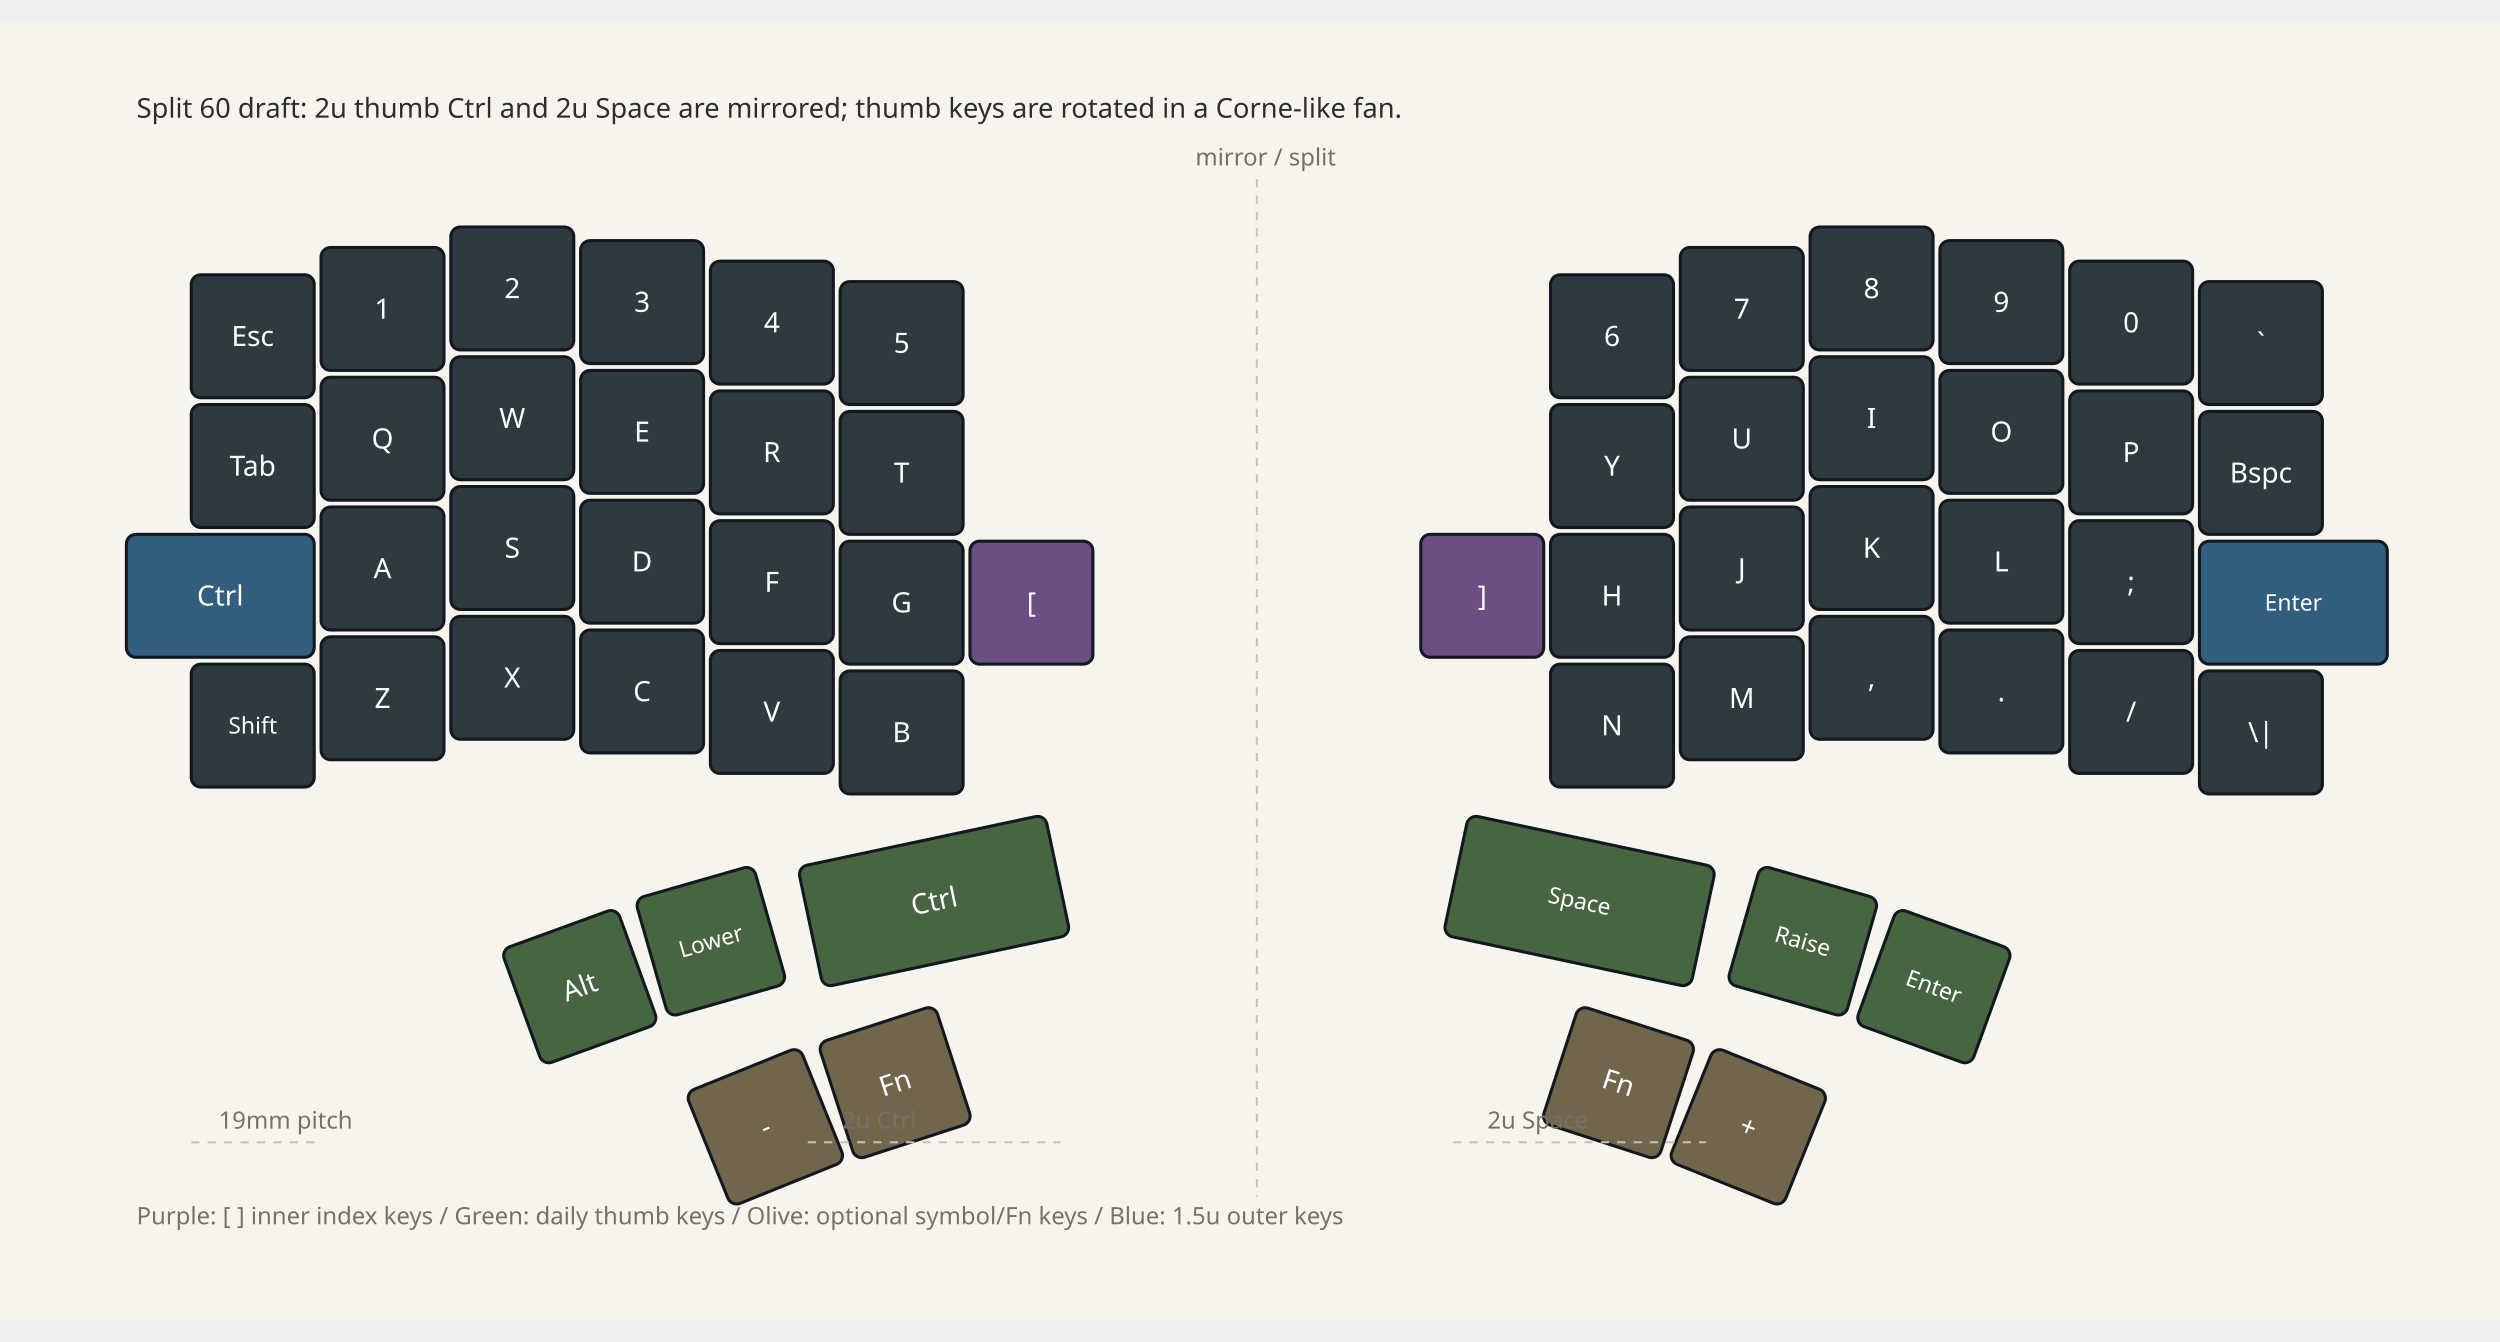
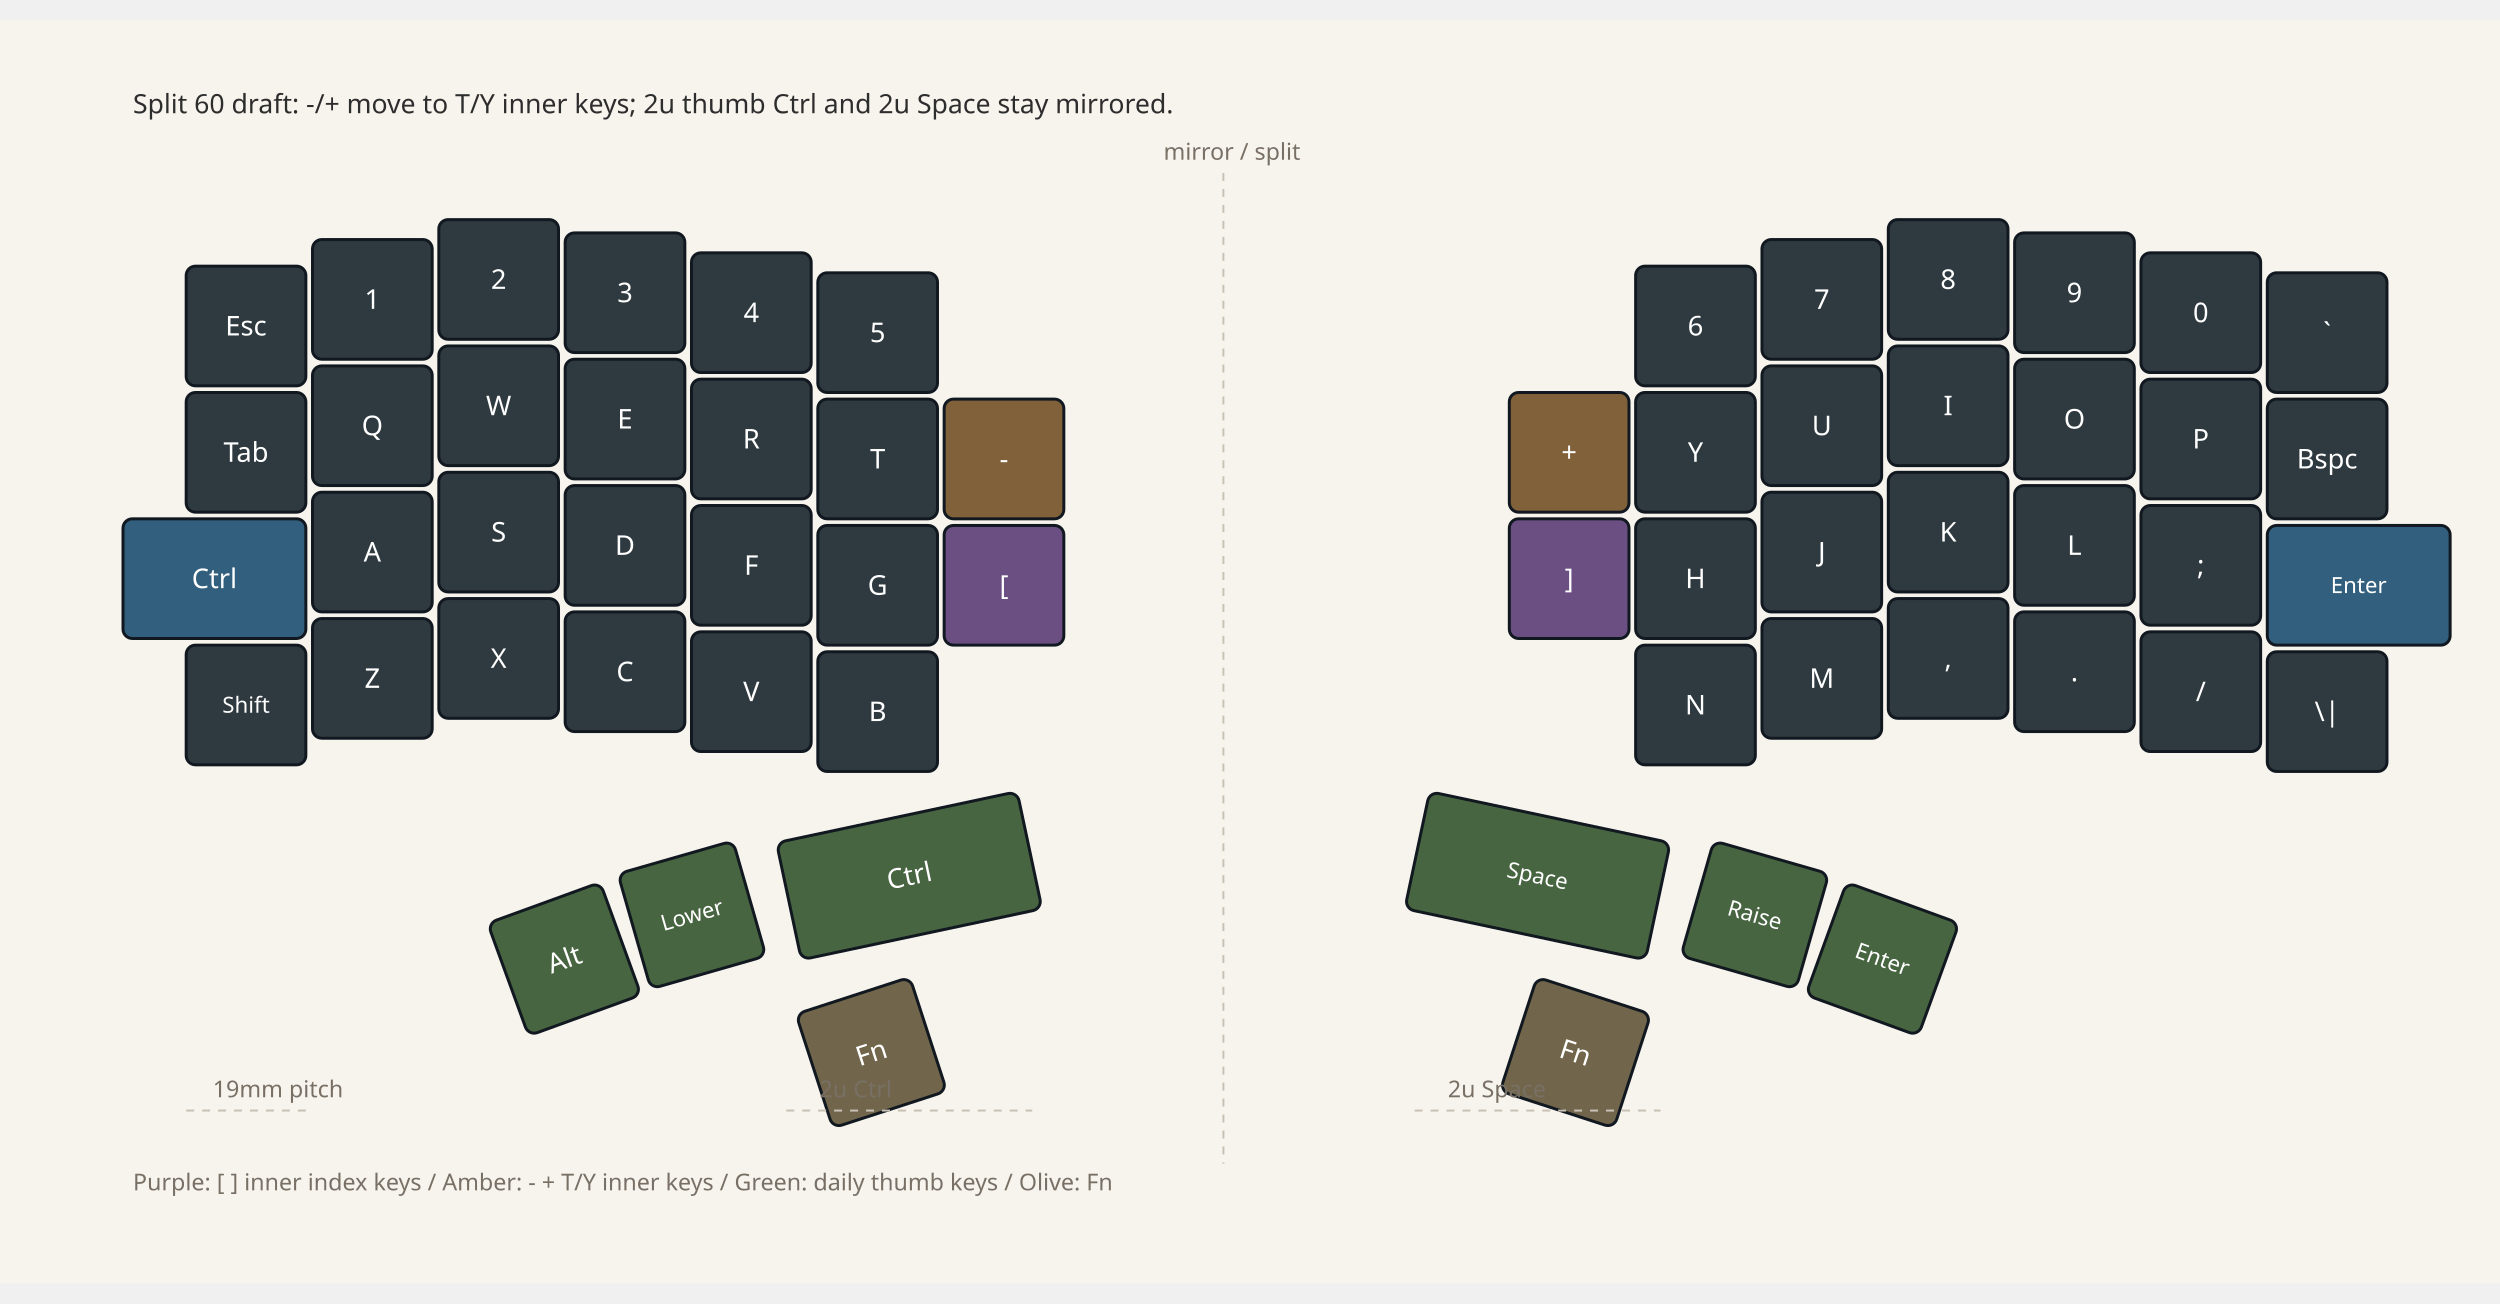
- <svg xmlns="http://www.w3.org/2000/svg" width="1360" height="730" viewBox="0 0 366 190">
+ <svg xmlns="http://www.w3.org/2000/svg" width="1400" height="730" viewBox="0 0 376 190">
  <style>
    .bg { fill: #f7f4ee; }
    .key { fill: #2f3a40; stroke: #111820; stroke-width: 0.45; rx: 1.4; }
    .inner { fill: #6b4f83; }
    .candidate { fill: #315f7d; }
+     .symbol { fill: #80613a; }
    .primary { fill: #486541; }
    .option { fill: #71664b; }
    .label { fill: #ffffff; font: 4.1px sans-serif; text-anchor: middle; dominant-baseline: middle; }
    .small { font-size: 3.35px; }
    .note { fill: #2d2d2d; font: 4px sans-serif; }
    .guide { stroke: #c9c1b4; stroke-width: 0.3; stroke-dasharray: 1.2 1.2; }
-     .mirror { stroke: #b5aa9b; stroke-width: 0.35; }
    .dim { fill: #786f65; font: 3.5px sans-serif; }
  </style>
-   <rect class="bg" x="0" y="0" width="366" height="190" />
-   <text class="note" x="20" y="14">Split 60 draft: 2u thumb Ctrl and 2u Space are mirrored; thumb keys are rotated in a Corne-like fan.</text>
+   <rect class="bg" x="0" y="0" width="376" height="190" />
+   <text class="note" x="20" y="14">Split 60 draft: -/+ move to T/Y inner keys; 2u thumb Ctrl and 2u Space stay mirrored.</text>
  <line class="guide" x1="184" y1="23" x2="184" y2="172" />
  <text class="dim" x="175" y="21">mirror / split</text>
-   <text class="dim" x="20" y="176">Purple: [ ] inner index keys / Green: daily thumb keys / Olive: optional symbol/Fn keys / Blue: 1.5u outer keys</text>
+   <text class="dim" x="20" y="176">Purple: [ ] inner index keys / Amber: - + T/Y inner keys / Green: daily thumb keys / Olive: Fn</text>
  <rect class="key" x="28.00" y="37.00" width="18.00" height="18.00" />
  <text class="label" x="37.00" y="46.00">Esc</text>
  <rect class="key" x="47.00" y="33.00" width="18.00" height="18.00" />
  <text class="label" x="56.00" y="42.00">1</text>
  <rect class="key" x="66.00" y="30.00" width="18.00" height="18.00" />
  <text class="label" x="75.00" y="39.00">2</text>
  <rect class="key" x="85.00" y="32.00" width="18.00" height="18.00" />
  <text class="label" x="94.00" y="41.00">3</text>
  <rect class="key" x="104.00" y="35.00" width="18.00" height="18.00" />
  <text class="label" x="113.00" y="44.00">4</text>
  <rect class="key" x="123.00" y="38.00" width="18.00" height="18.00" />
  <text class="label" x="132.00" y="47.00">5</text>
  <rect class="key" x="28.00" y="56.00" width="18.00" height="18.00" />
  <text class="label" x="37.00" y="65.00">Tab</text>
  <rect class="key" x="47.00" y="52.00" width="18.00" height="18.00" />
  <text class="label" x="56.00" y="61.00">Q</text>
  <rect class="key" x="66.00" y="49.00" width="18.00" height="18.00" />
  <text class="label" x="75.00" y="58.00">W</text>
  <rect class="key" x="85.00" y="51.00" width="18.00" height="18.00" />
  <text class="label" x="94.00" y="60.00">E</text>
  <rect class="key" x="104.00" y="54.00" width="18.00" height="18.00" />
  <text class="label" x="113.00" y="63.00">R</text>
  <rect class="key" x="123.00" y="57.00" width="18.00" height="18.00" />
  <text class="label" x="132.00" y="66.00">T</text>
+   <rect class="key symbol" x="142.00" y="57.00" width="18.00" height="18.00" />
+   <text class="label" x="151.00" y="66.00">-</text>
  <rect class="key candidate" x="18.50" y="75.00" width="27.50" height="18.00" />
  <text class="label" x="32.25" y="84.00">Ctrl</text>
  <rect class="key" x="47.00" y="71.00" width="18.00" height="18.00" />
  <text class="label" x="56.00" y="80.00">A</text>
  <rect class="key" x="66.00" y="68.00" width="18.00" height="18.00" />
  <text class="label" x="75.00" y="77.00">S</text>
  <rect class="key" x="85.00" y="70.00" width="18.00" height="18.00" />
  <text class="label" x="94.00" y="79.00">D</text>
  <rect class="key" x="104.00" y="73.00" width="18.00" height="18.00" />
  <text class="label" x="113.00" y="82.00">F</text>
  <rect class="key" x="123.00" y="76.00" width="18.00" height="18.00" />
  <text class="label" x="132.00" y="85.00">G</text>
  <rect class="key inner" x="142.00" y="76.00" width="18.00" height="18.00" />
  <text class="label" x="151.00" y="85.00">[</text>
  <rect class="key" x="28.00" y="94.00" width="18.00" height="18.00" />
  <text class="label small" x="37.00" y="103.00">Shift</text>
  <rect class="key" x="47.00" y="90.00" width="18.00" height="18.00" />
  <text class="label" x="56.00" y="99.00">Z</text>
  <rect class="key" x="66.00" y="87.00" width="18.00" height="18.00" />
  <text class="label" x="75.00" y="96.00">X</text>
  <rect class="key" x="85.00" y="89.00" width="18.00" height="18.00" />
  <text class="label" x="94.00" y="98.00">C</text>
  <rect class="key" x="104.00" y="92.00" width="18.00" height="18.00" />
  <text class="label" x="113.00" y="101.00">V</text>
  <rect class="key" x="123.00" y="95.00" width="18.00" height="18.00" />
  <text class="label" x="132.00" y="104.00">B</text>
-   <rect class="key" x="227.00" y="37.00" width="18.00" height="18.00" />
-   <text class="label" x="236.00" y="46.00">6</text>
-   <rect class="key" x="246.00" y="33.00" width="18.00" height="18.00" />
-   <text class="label" x="255.00" y="42.00">7</text>
-   <rect class="key" x="265.00" y="30.00" width="18.00" height="18.00" />
-   <text class="label" x="274.00" y="39.00">8</text>
-   <rect class="key" x="284.00" y="32.00" width="18.00" height="18.00" />
-   <text class="label" x="293.00" y="41.00">9</text>
-   <rect class="key" x="303.00" y="35.00" width="18.00" height="18.00" />
-   <text class="label" x="312.00" y="44.00">0</text>
-   <rect class="key" x="322.00" y="38.00" width="18.00" height="18.00" />
-   <text class="label" x="331.00" y="47.00">`</text>
-   <rect class="key" x="227.00" y="56.00" width="18.00" height="18.00" />
-   <text class="label" x="236.00" y="65.00">Y</text>
-   <rect class="key" x="246.00" y="52.00" width="18.00" height="18.00" />
-   <text class="label" x="255.00" y="61.00">U</text>
-   <rect class="key" x="265.00" y="49.00" width="18.00" height="18.00" />
-   <text class="label" x="274.00" y="58.00">I</text>
-   <rect class="key" x="284.00" y="51.00" width="18.00" height="18.00" />
-   <text class="label" x="293.00" y="60.00">O</text>
-   <rect class="key" x="303.00" y="54.00" width="18.00" height="18.00" />
-   <text class="label" x="312.00" y="63.00">P</text>
-   <rect class="key" x="322.00" y="57.00" width="18.00" height="18.00" />
-   <text class="label" x="331.00" y="66.00">Bspc</text>
-   <rect class="key inner" x="208.00" y="75.00" width="18.00" height="18.00" />
-   <text class="label" x="217.00" y="84.00">]</text>
-   <rect class="key" x="227.00" y="75.00" width="18.00" height="18.00" />
-   <text class="label" x="236.00" y="84.00">H</text>
-   <rect class="key" x="246.00" y="71.00" width="18.00" height="18.00" />
-   <text class="label" x="255.00" y="80.00">J</text>
-   <rect class="key" x="265.00" y="68.00" width="18.00" height="18.00" />
-   <text class="label" x="274.00" y="77.00">K</text>
-   <rect class="key" x="284.00" y="70.00" width="18.00" height="18.00" />
-   <text class="label" x="293.00" y="79.00">L</text>
-   <rect class="key" x="303.00" y="73.00" width="18.00" height="18.00" />
-   <text class="label" x="312.00" y="82.00">;</text>
-   <rect class="key candidate" x="322.00" y="76.00" width="27.50" height="18.00" />
-   <text class="label small" x="335.75" y="85.00">Enter</text>
-   <rect class="key" x="227.00" y="94.00" width="18.00" height="18.00" />
-   <text class="label" x="236.00" y="103.00">N</text>
-   <rect class="key" x="246.00" y="90.00" width="18.00" height="18.00" />
-   <text class="label" x="255.00" y="99.00">M</text>
-   <rect class="key" x="265.00" y="87.00" width="18.00" height="18.00" />
-   <text class="label" x="274.00" y="96.00">,</text>
-   <rect class="key" x="284.00" y="89.00" width="18.00" height="18.00" />
-   <text class="label" x="293.00" y="98.00">.</text>
-   <rect class="key" x="303.00" y="92.00" width="18.00" height="18.00" />
-   <text class="label" x="312.00" y="101.00">/</text>
-   <rect class="key" x="322.00" y="95.00" width="18.00" height="18.00" />
-   <text class="label" x="331.00" y="104.00">\|</text>
+   <rect class="key" x="246.00" y="37.00" width="18.00" height="18.00" />
+   <text class="label" x="255.00" y="46.00">6</text>
+   <rect class="key" x="265.00" y="33.00" width="18.00" height="18.00" />
+   <text class="label" x="274.00" y="42.00">7</text>
+   <rect class="key" x="284.00" y="30.00" width="18.00" height="18.00" />
+   <text class="label" x="293.00" y="39.00">8</text>
+   <rect class="key" x="303.00" y="32.00" width="18.00" height="18.00" />
+   <text class="label" x="312.00" y="41.00">9</text>
+   <rect class="key" x="322.00" y="35.00" width="18.00" height="18.00" />
+   <text class="label" x="331.00" y="44.00">0</text>
+   <rect class="key" x="341.00" y="38.00" width="18.00" height="18.00" />
+   <text class="label" x="350.00" y="47.00">`</text>
+   <rect class="key symbol" x="227.00" y="56.00" width="18.00" height="18.00" />
+   <text class="label" x="236.00" y="65.00">+</text>
+   <rect class="key" x="246.00" y="56.00" width="18.00" height="18.00" />
+   <text class="label" x="255.00" y="65.00">Y</text>
+   <rect class="key" x="265.00" y="52.00" width="18.00" height="18.00" />
+   <text class="label" x="274.00" y="61.00">U</text>
+   <rect class="key" x="284.00" y="49.00" width="18.00" height="18.00" />
+   <text class="label" x="293.00" y="58.00">I</text>
+   <rect class="key" x="303.00" y="51.00" width="18.00" height="18.00" />
+   <text class="label" x="312.00" y="60.00">O</text>
+   <rect class="key" x="322.00" y="54.00" width="18.00" height="18.00" />
+   <text class="label" x="331.00" y="63.00">P</text>
+   <rect class="key" x="341.00" y="57.00" width="18.00" height="18.00" />
+   <text class="label" x="350.00" y="66.00">Bspc</text>
+   <rect class="key inner" x="227.00" y="75.00" width="18.00" height="18.00" />
+   <text class="label" x="236.00" y="84.00">]</text>
+   <rect class="key" x="246.00" y="75.00" width="18.00" height="18.00" />
+   <text class="label" x="255.00" y="84.00">H</text>
+   <rect class="key" x="265.00" y="71.00" width="18.00" height="18.00" />
+   <text class="label" x="274.00" y="80.00">J</text>
+   <rect class="key" x="284.00" y="68.00" width="18.00" height="18.00" />
+   <text class="label" x="293.00" y="77.00">K</text>
+   <rect class="key" x="303.00" y="70.00" width="18.00" height="18.00" />
+   <text class="label" x="312.00" y="79.00">L</text>
+   <rect class="key" x="322.00" y="73.00" width="18.00" height="18.00" />
+   <text class="label" x="331.00" y="82.00">;</text>
+   <rect class="key candidate" x="341.00" y="76.00" width="27.50" height="18.00" />
+   <text class="label small" x="354.75" y="85.00">Enter</text>
+   <rect class="key" x="246.00" y="94.00" width="18.00" height="18.00" />
+   <text class="label" x="255.00" y="103.00">N</text>
+   <rect class="key" x="265.00" y="90.00" width="18.00" height="18.00" />
+   <text class="label" x="274.00" y="99.00">M</text>
+   <rect class="key" x="284.00" y="87.00" width="18.00" height="18.00" />
+   <text class="label" x="293.00" y="96.00">,</text>
+   <rect class="key" x="303.00" y="89.00" width="18.00" height="18.00" />
+   <text class="label" x="312.00" y="98.00">.</text>
+   <rect class="key" x="322.00" y="92.00" width="18.00" height="18.00" />
+   <text class="label" x="331.00" y="101.00">/</text>
+   <rect class="key" x="341.00" y="95.00" width="18.00" height="18.00" />
+   <text class="label" x="350.00" y="104.00">\|</text>
  <g transform="rotate(-12.0 136.75 128.68)">
    <rect class="key primary" x="118.25" y="119.68" width="37.00" height="18.00" />
    <text class="label" x="136.75" y="128.68">Ctrl</text>
  </g>
  <g transform="rotate(-16.0 104.07 134.57)">
    <rect class="key primary" x="95.07" y="125.57" width="18.00" height="18.00" />
    <text class="label small" x="104.07" y="134.57">Lower</text>
  </g>
  <g transform="rotate(-20.0 84.88 141.22)">
    <rect class="key primary" x="75.88" y="132.22" width="18.00" height="18.00" />
    <text class="label" x="84.88" y="141.22">Alt</text>
  </g>
  <g transform="rotate(-18.0 131.05 155.28)">
    <rect class="key option" x="122.05" y="146.28" width="18.00" height="18.00" />
    <text class="label" x="131.05" y="155.28">Fn</text>
-   </g>
-   <g transform="rotate(-22.0 112.05 161.74)">
-     <rect class="key option" x="103.05" y="152.74" width="18.00" height="18.00" />
-     <text class="label" x="112.05" y="161.74">-</text>
  </g>
  <g transform="rotate(12.0 231.25 128.68)">
    <rect class="key primary" x="212.75" y="119.68" width="37.00" height="18.00" />
    <text class="label small" x="231.25" y="128.68">Space</text>
  </g>
  <g transform="rotate(16.0 263.93 134.57)">
    <rect class="key primary" x="254.93" y="125.57" width="18.00" height="18.00" />
    <text class="label small" x="263.93" y="134.57">Raise</text>
  </g>
  <g transform="rotate(20.0 283.12 141.22)">
    <rect class="key primary" x="274.12" y="132.22" width="18.00" height="18.00" />
    <text class="label small" x="283.12" y="141.22">Enter</text>
  </g>
  <g transform="rotate(18.0 236.95 155.28)">
    <rect class="key option" x="227.95" y="146.28" width="18.00" height="18.00" />
    <text class="label" x="236.95" y="155.28">Fn</text>
  </g>
-   <g transform="rotate(22.0 255.95 161.74)">
-     <rect class="key option" x="246.95" y="152.74" width="18.00" height="18.00" />
-     <text class="label" x="255.95" y="161.74">+</text>
-   </g>
  <line class="guide" x1="28.0" y1="164" x2="47.0" y2="164" />
  <text class="dim" x="32.0" y="162">19mm pitch</text>
  <line class="guide" x1="118.25" y1="164" x2="155.25" y2="164" />
  <text class="dim" x="123.25" y="162">2u Ctrl</text>
  <line class="guide" x1="212.75" y1="164" x2="249.75" y2="164" />
  <text class="dim" x="217.75" y="162">2u Space</text>
</svg>
